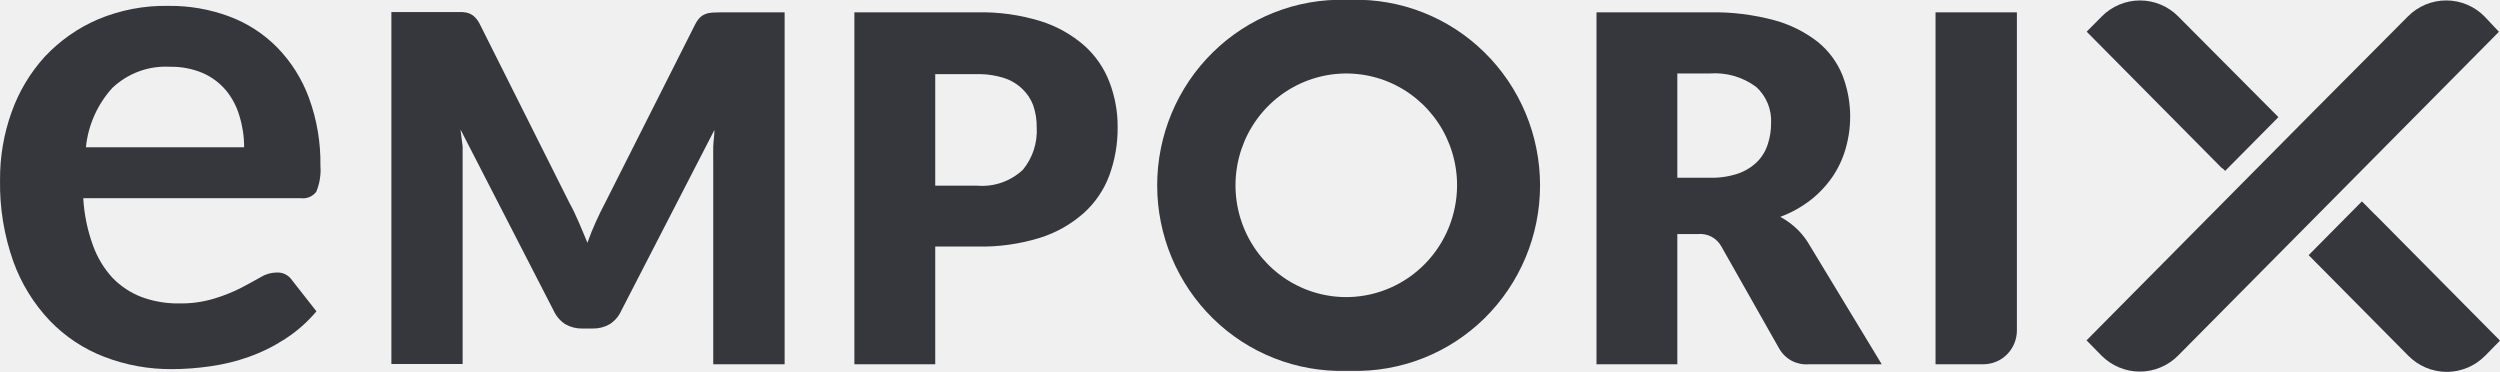
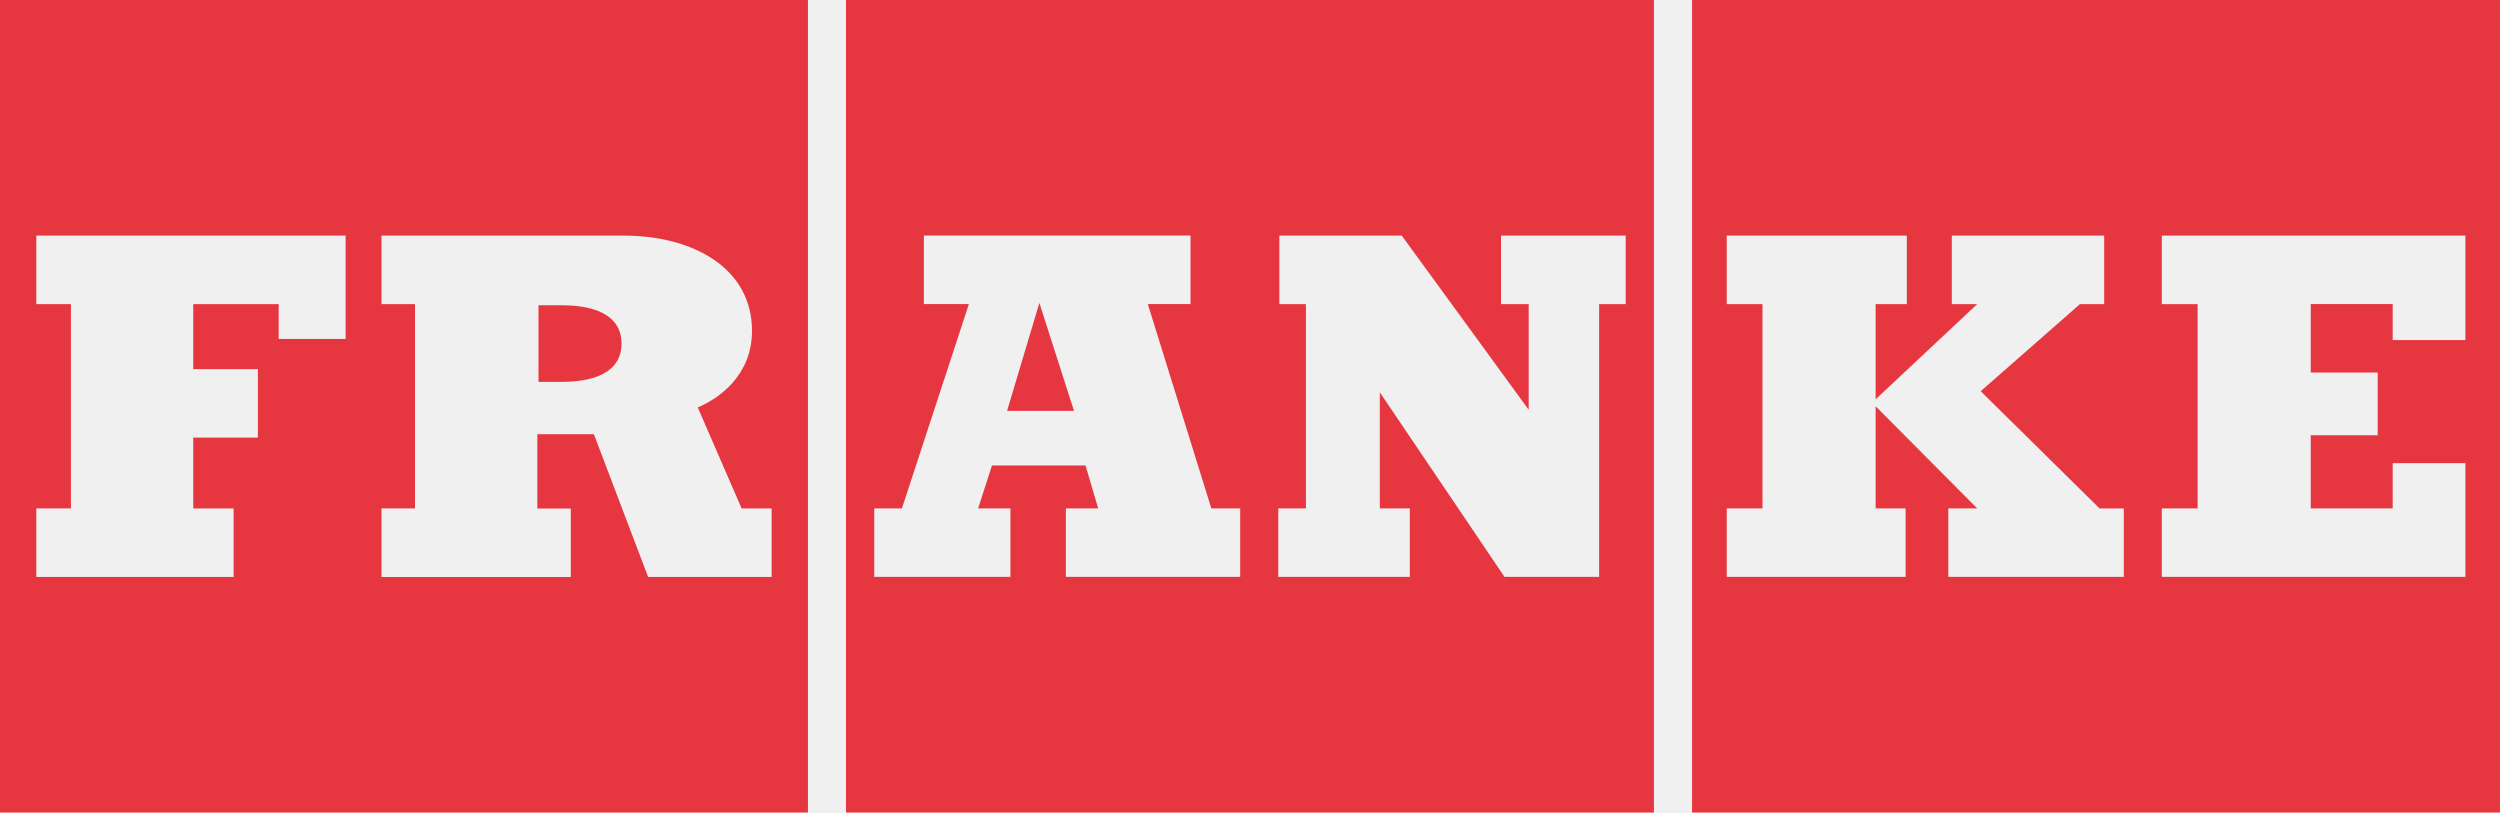
- <svg xmlns="http://www.w3.org/2000/svg" width="148" height="22" viewBox="0 0 148 22" fill="none">
-   <g clip-path="url(#clip0_2027_64)">
-     <path fill-rule="evenodd" clip-rule="evenodd" d="M79.992 -0.01C81.446 -0.05 82.893 0.205 84.248 0.739C85.602 1.273 86.836 2.076 87.879 3.1C88.92 4.123 89.749 5.347 90.315 6.699C90.88 8.051 91.171 9.505 91.171 10.973C91.171 12.44 90.88 13.892 90.315 15.244C89.749 16.596 88.92 17.821 87.879 18.845C86.836 19.868 85.602 20.671 84.248 21.205C82.893 21.739 81.446 21.994 79.992 21.954H79.684C78.231 21.994 76.784 21.739 75.43 21.205C74.075 20.671 72.84 19.868 71.798 18.845C70.756 17.821 69.928 16.596 69.362 15.244C68.797 13.892 68.505 12.44 68.505 10.973C68.505 9.505 68.797 8.051 69.362 6.699C69.928 5.347 70.756 4.123 71.798 3.1C72.84 2.076 74.075 1.273 75.43 0.739C76.784 0.205 78.231 -0.05 79.684 -0.01H79.992ZM82.177 4.84C80.97 4.344 79.643 4.221 78.368 4.489C77.091 4.756 75.924 5.401 75.012 6.341C74.101 7.281 73.488 8.473 73.251 9.767C73.014 11.06 73.164 12.395 73.682 13.602C74.201 14.808 75.063 15.832 76.16 16.542C77.257 17.252 78.539 17.615 79.842 17.587C81.556 17.545 83.186 16.831 84.384 15.594C85.583 14.358 86.255 12.698 86.259 10.969C86.259 9.653 85.871 8.368 85.144 7.277C84.416 6.185 83.383 5.337 82.177 4.84Z" fill="#36373D" />
-     <path fill-rule="evenodd" clip-rule="evenodd" d="M9.967 0.348C11.198 0.333 12.422 0.546 13.577 0.976C14.648 1.374 15.619 2.004 16.422 2.822C17.246 3.67 17.883 4.684 18.291 5.797C18.762 7.083 18.991 8.445 18.969 9.815C19.01 10.339 18.926 10.865 18.724 11.35C18.618 11.49 18.477 11.6 18.315 11.667C18.153 11.734 17.976 11.756 17.802 11.732H4.929C4.982 12.681 5.173 13.617 5.497 14.509C5.751 15.229 6.148 15.889 6.663 16.45C7.149 16.952 7.739 17.341 8.39 17.587C9.097 17.846 9.845 17.973 10.597 17.962C11.304 17.976 12.009 17.88 12.686 17.675C13.229 17.512 13.756 17.301 14.262 17.046C14.696 16.816 15.082 16.609 15.414 16.418C15.701 16.238 16.03 16.14 16.368 16.132C16.55 16.121 16.732 16.158 16.895 16.24C17.058 16.323 17.197 16.447 17.298 16.601L18.733 18.431C18.198 19.068 17.57 19.621 16.872 20.069C16.201 20.506 15.481 20.861 14.727 21.128C13.987 21.392 13.22 21.578 12.441 21.684C11.698 21.794 10.947 21.85 10.195 21.852C8.825 21.865 7.463 21.62 6.182 21.128C4.963 20.662 3.86 19.932 2.951 18.988C1.999 17.985 1.263 16.793 0.791 15.487C0.241 13.936 -0.027 12.297 0.002 10.651C-0.007 9.281 0.225 7.92 0.688 6.633C1.12 5.419 1.787 4.305 2.651 3.355C3.541 2.407 4.614 1.653 5.804 1.143C7.122 0.591 8.54 0.32 9.967 0.348ZM10.061 3.952C9.441 3.917 8.821 4.009 8.237 4.222C7.653 4.436 7.118 4.766 6.663 5.192C5.773 6.163 5.219 7.401 5.086 8.717H14.452C14.454 8.091 14.361 7.469 14.176 6.871C14.018 6.319 13.749 5.805 13.388 5.36C13.013 4.914 12.54 4.56 12.009 4.326C11.392 4.066 10.728 3.939 10.061 3.952Z" fill="#36373D" />
-     <path fill-rule="evenodd" clip-rule="evenodd" d="M101.222 0.73C102.512 0.704 103.798 0.864 105.045 1.199C105.98 1.453 106.856 1.89 107.622 2.488C108.262 3.01 108.761 3.685 109.073 4.453C109.613 5.848 109.677 7.385 109.255 8.821C109.083 9.417 108.816 9.981 108.466 10.491C108.104 11.011 107.665 11.473 107.165 11.859C106.625 12.273 106.027 12.602 105.392 12.838C105.706 13.007 106 13.213 106.267 13.451C106.552 13.704 106.801 13.996 107.008 14.318L111.399 21.565H107.063C106.719 21.591 106.375 21.519 106.07 21.358C105.765 21.196 105.511 20.95 105.336 20.65L101.908 14.597C101.773 14.35 101.57 14.148 101.323 14.016C101.077 13.885 100.798 13.829 100.52 13.856H99.298V21.565H94.513V0.73H101.222ZM103.965 5.145C103.174 4.558 102.201 4.276 101.222 4.349H99.298V10.523H101.222C101.789 10.538 102.354 10.454 102.893 10.276C103.314 10.13 103.698 9.894 104.02 9.584C104.31 9.293 104.526 8.936 104.651 8.542C104.784 8.14 104.851 7.717 104.848 7.293C104.87 6.891 104.801 6.489 104.648 6.117C104.495 5.746 104.262 5.413 103.965 5.145Z" fill="#36373D" />
-     <path d="M27.372 0.713C27.515 0.72 27.657 0.749 27.791 0.801C27.915 0.851 28.027 0.928 28.121 1.024C28.241 1.147 28.339 1.29 28.413 1.445L33.726 12.042C33.915 12.376 34.097 12.766 34.27 13.172C34.444 13.578 34.609 13.96 34.775 14.373C34.932 13.936 35.089 13.538 35.271 13.14C35.452 12.742 35.633 12.36 35.831 11.994L41.136 1.477C41.21 1.323 41.306 1.181 41.421 1.055C41.516 0.957 41.631 0.881 41.759 0.833C41.892 0.781 42.034 0.751 42.177 0.745L42.721 0.729H46.45V21.565H42.224V9.584C42.224 9.305 42.216 9.011 42.224 8.685C42.232 8.359 42.295 8.025 42.295 7.69L36.777 18.398C36.63 18.726 36.392 19.002 36.091 19.194C35.791 19.366 35.45 19.453 35.105 19.449H34.451C34.106 19.452 33.766 19.365 33.466 19.194C33.167 19 32.93 18.724 32.78 18.398L27.261 7.666L27.388 8.677V21.549H23.17V0.713H27.372Z" fill="#36373D" />
-     <path fill-rule="evenodd" clip-rule="evenodd" d="M57.864 0.73C59.132 0.703 60.396 0.88 61.609 1.254C62.557 1.55 63.435 2.041 64.187 2.694C64.847 3.283 65.358 4.022 65.676 4.85C66.006 5.707 66.172 6.62 66.165 7.539C66.172 8.514 66.004 9.482 65.668 10.396C65.348 11.251 64.826 12.016 64.147 12.623C63.396 13.286 62.515 13.782 61.561 14.079C60.364 14.448 59.116 14.623 57.864 14.596H55.366V21.565H50.58V0.73H57.864ZM55.366 10.992H57.864C58.352 11.031 58.843 10.968 59.306 10.807C59.768 10.645 60.193 10.389 60.553 10.053C61.136 9.347 61.429 8.441 61.373 7.523C61.378 7.08 61.306 6.638 61.16 6.219C61.022 5.859 60.806 5.536 60.529 5.272C60.221 4.973 59.849 4.749 59.441 4.62C58.995 4.477 58.531 4.399 58.064 4.389H55.366V10.992Z" fill="#36373D" />
-     <path d="M119.4 19.56C119.4 20.092 119.191 20.601 118.819 20.977C118.446 21.353 117.941 21.564 117.414 21.564H114.584V0.729H119.4V19.56Z" fill="#36373D" />
-     <path d="M140.614 12.718L140.638 12.734L148 20.164L147.118 21.063C146.82 21.364 146.465 21.603 146.076 21.767C145.686 21.929 145.268 22.014 144.847 22.014C144.425 22.014 144.007 21.929 143.617 21.767C143.228 21.603 142.874 21.364 142.576 21.063L136.672 15.104L139.825 11.922L140.614 12.718Z" fill="#36373D" />
-     <path d="M144.815 0.026C145.236 0.026 145.654 0.11 146.044 0.272C146.434 0.436 146.787 0.674 147.085 0.976L147.937 1.882L128.947 21.047C128.649 21.348 128.294 21.588 127.905 21.75C127.516 21.913 127.098 21.997 126.676 21.997C126.254 21.997 125.837 21.913 125.448 21.75C125.058 21.588 124.703 21.348 124.405 21.047L123.523 20.149L136.837 6.711L142.545 0.976C142.843 0.674 143.197 0.436 143.586 0.272C143.976 0.11 144.393 0.026 144.815 0.026Z" fill="#36373D" />
-     <path d="M126.688 0.027C127.109 0.027 127.526 0.111 127.915 0.273C128.304 0.436 128.657 0.675 128.954 0.976L134.661 6.711L134.882 6.935L131.729 10.117L131.58 9.966H131.548L123.531 1.875L124.421 0.976C124.719 0.675 125.073 0.436 125.461 0.273C125.85 0.111 126.267 0.027 126.688 0.027Z" fill="#36373D" />
-   </g>
+ <svg xmlns="http://www.w3.org/2000/svg" viewBox="0 0 400 130">
  <defs>
-     <clipPath id="clip0_2027_64">
-       <rect width="148" height="22" fill="white" />
-     </clipPath>
+     <style>.cls-1{fill:#e63741;}</style>
  </defs>
+   <path class="cls-1" d="M135.36,130h129.27V0H135.36V130Zm69.16-48.66h4.43V48.66h-4.25v-10.96h19.58l20.31,27.86v-16.9h-4.43v-10.96h19.95v10.96h-4.25v43.64h-15.14l-19.95-29.53v18.57h4.8v10.96h-21.05v-10.96Zm-64.64,0h4.43l10.71-32.69h-7.2v-10.96h42.66v10.96h-6.83l10.16,32.69h4.62v10.96h-27.89v-10.96h5.17l-2.03-6.87h-14.96l-2.22,6.87h5.17v10.96h-21.79v-10.96Z" />
+   <polygon class="cls-1" points="166.3 48.47 161.13 65.74 171.84 65.74 166.3 48.47" />
+   <path class="cls-1" d="M0,130H129.27V0H0V130Zm61.04-48.66h5.36V48.66h-5.36v-10.96h38.78c11.08,0,20.5,5.2,20.5,15.23,0,7.06-5.17,10.77-8.68,12.26l7.02,16.16h4.8v10.96h-19.76l-8.68-22.84h-9.05v11.89h5.36v10.96h-30.29v-10.96Zm-55.23,0h5.54V48.66H5.81v-10.96H55.3v16.53h-10.71v-5.57h-13.67v10.4h10.34v10.96h-10.34v11.33h6.46v10.96H5.81v-10.96Z" />
+   <path class="cls-1" d="M270.73,0V130h129.27V0h-129.27Zm69.07,92.3h-28.07v-10.96h4.62l-16.25-16.34v16.34h4.8v10.96h-28.62v-10.96h5.72V48.66h-5.72v-10.96h28.81v10.96h-4.99v15.23l16.25-15.23h-4.06v-10.96h24.38v10.96h-3.88l-15.88,13.93,19.02,18.76h3.88v10.96Zm54.66-37.89h-11.63v-5.76h-13.11v10.96h10.71v10.03h-10.71v11.7h13.11v-7.24h11.63v18.2h-48.57v-10.96h5.73V48.66h-5.73v-10.96h48.57v16.71Z" />
+   <path class="cls-1" d="M99.45,54.97c0-4.09-3.51-6.13-9.6-6.13h-3.69v12.26h3.69c6.09,0,9.6-2.04,9.6-6.13Z" />
</svg>
